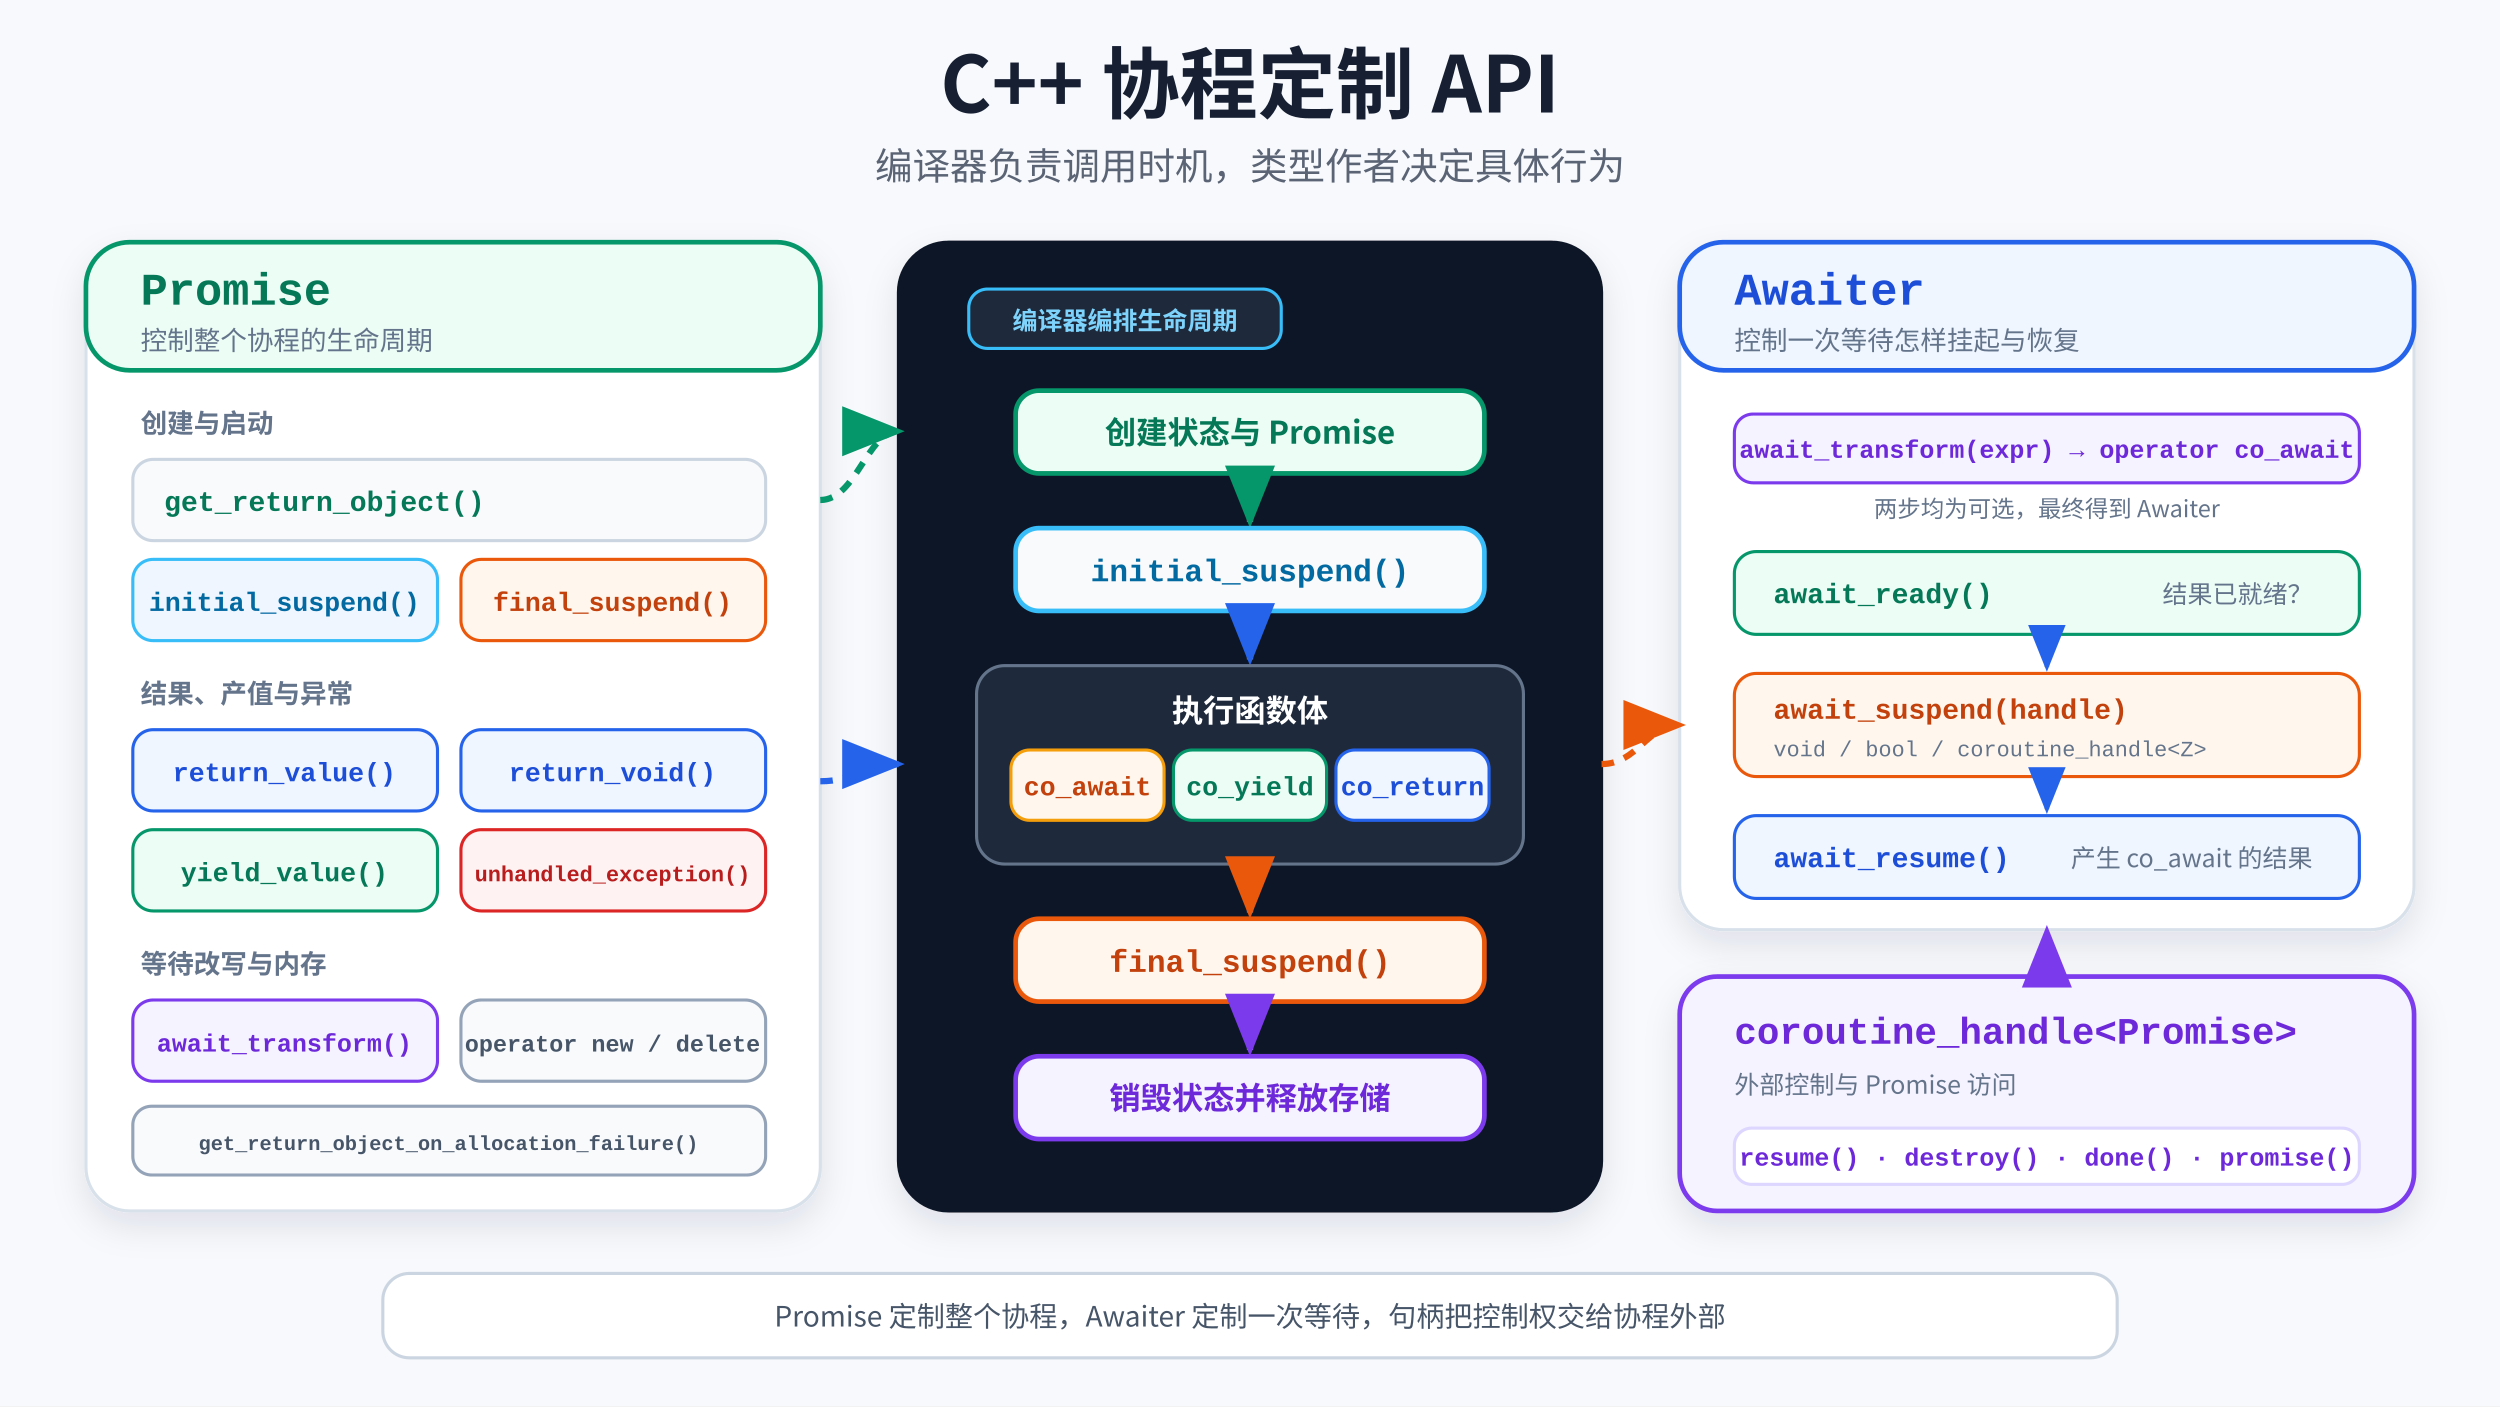
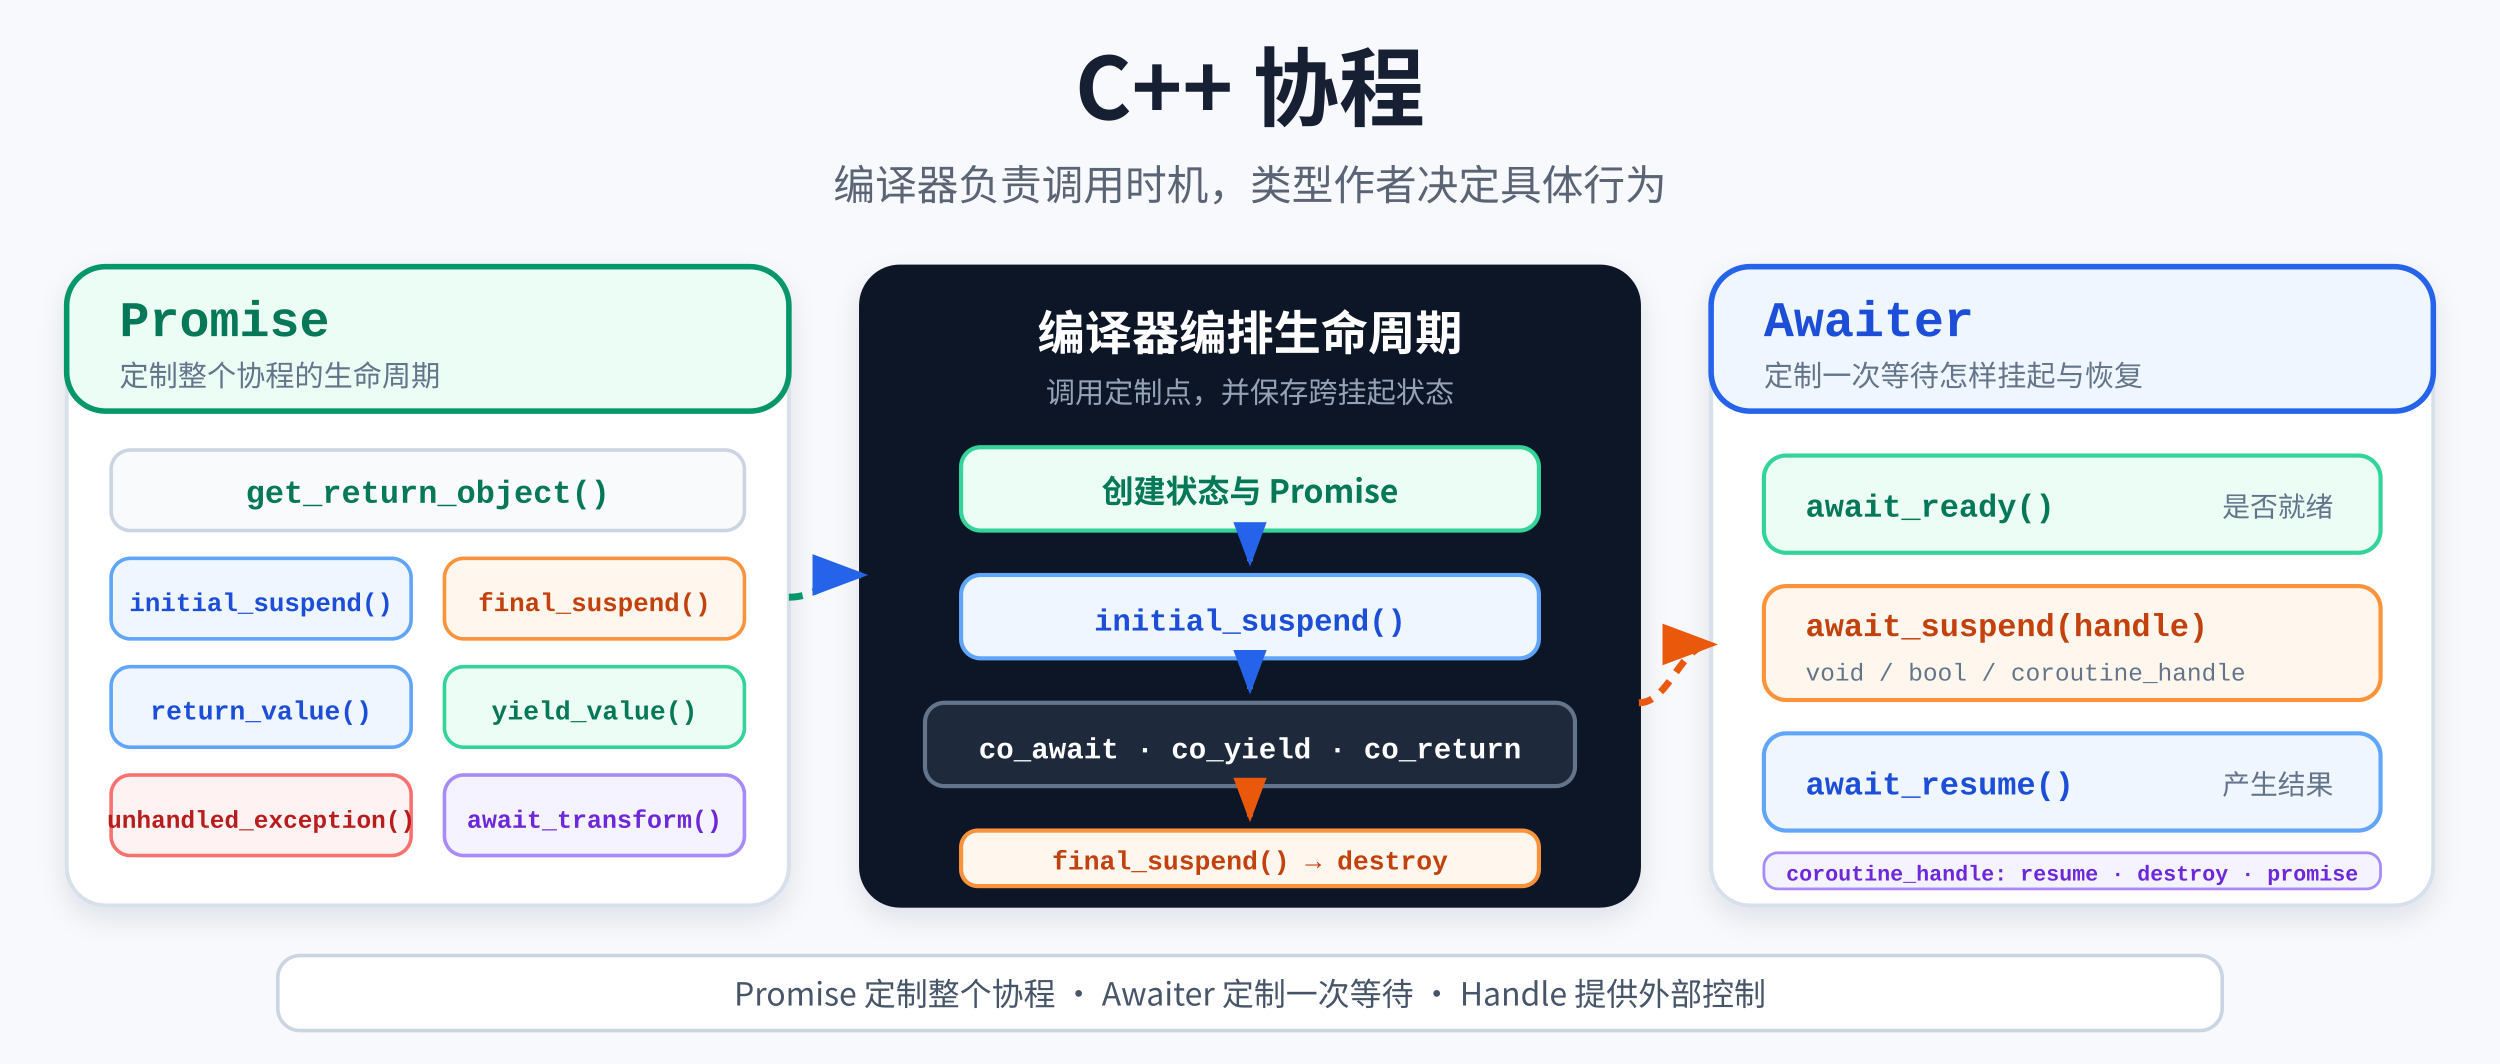
- <svg xmlns="http://www.w3.org/2000/svg" width="1600" height="900" viewBox="0 0 1600 900">
+ <svg xmlns="http://www.w3.org/2000/svg" width="900" height="383" viewBox="0 0 900 383">
  <defs>
    <style>
      text {
        font-family: "Microsoft YaHei", "PingFang SC", "Noto Sans CJK SC", Arial, sans-serif;
        letter-spacing: 0;
      }
-       .code { font-family: "Cascadia Code", Consolas, "Courier New", monospace; }
+       .code {
+         font-family: "Cascadia Code", Consolas, "Courier New", monospace;
+       }
    </style>
-     <filter id="shadow" x="-15%" y="-20%" width="130%" height="145%">
-       <feDropShadow dx="0" dy="9" stdDeviation="11" flood-color="#0f172a" flood-opacity="0.10" />
+     <filter id="shadow" x="-10%" y="-12%" width="120%" height="130%">
+       <feDropShadow dx="0" dy="4" stdDeviation="5" flood-color="#0f172a" flood-opacity="0.10" />
    </filter>
-     <marker id="arrow-green" markerWidth="11" markerHeight="11" refX="9" refY="4" orient="auto" markerUnits="strokeWidth">
-       <path d="M0,0 L0,8 L10,4 z" fill="#059669" />
+     <marker id="arrow-blue" markerWidth="8" markerHeight="8" refX="7" refY="3" orient="auto" markerUnits="strokeWidth">
+       <path d="M0,0 L0,6 L8,3 z" fill="#2563eb" />
    </marker>
-     <marker id="arrow-blue" markerWidth="11" markerHeight="11" refX="9" refY="4" orient="auto" markerUnits="strokeWidth">
-       <path d="M0,0 L0,8 L10,4 z" fill="#2563eb" />
-     </marker>
-     <marker id="arrow-orange" markerWidth="11" markerHeight="11" refX="9" refY="4" orient="auto" markerUnits="strokeWidth">
-       <path d="M0,0 L0,8 L10,4 z" fill="#ea580c" />
-     </marker>
-     <marker id="arrow-purple" markerWidth="11" markerHeight="11" refX="9" refY="4" orient="auto" markerUnits="strokeWidth">
-       <path d="M0,0 L0,8 L10,4 z" fill="#7c3aed" />
+     <marker id="arrow-orange" markerWidth="8" markerHeight="8" refX="7" refY="3" orient="auto" markerUnits="strokeWidth">
+       <path d="M0,0 L0,6 L8,3 z" fill="#ea580c" />
    </marker>
  </defs>
-   <rect width="1600" height="900" fill="#f7f9fc" />
-   <text x="800" y="72" font-size="50" font-weight="700" fill="#172033" text-anchor="middle">C++ 协程定制 API</text>
-   <text x="800" y="115" font-size="24" fill="#5b6475" text-anchor="middle">编译器负责调用时机，类型作者决定具体行为</text>
-   <rect x="55" y="155" width="470" height="620" rx="28" fill="#ffffff" stroke="#d8e0ea" stroke-width="2" filter="url(#shadow)" />
-   <rect x="55" y="155" width="470" height="82" rx="28" fill="#ecfdf5" stroke="#059669" stroke-width="3" />
-   <text x="90" y="195" class="code" font-size="29" font-weight="700" fill="#047857">Promise</text>
-   <text x="90" y="224" font-size="17" fill="#64748b">控制整个协程的生命周期</text>
-   <text x="90" y="277" font-size="17" font-weight="700" fill="#64748b">创建与启动</text>
-   <rect x="85" y="294" width="405" height="52" rx="13" fill="#f8fafc" stroke="#cbd5e1" stroke-width="2" />
-   <text x="105" y="327" class="code" font-size="18" font-weight="700" fill="#047857">get_return_object()</text>
-   <rect x="85" y="358" width="195" height="52" rx="13" fill="#eff6ff" stroke="#38bdf8" stroke-width="2" />
-   <text x="182" y="391" class="code" font-size="17" font-weight="700" fill="#0369a1" text-anchor="middle">initial_suspend()</text>
-   <rect x="295" y="358" width="195" height="52" rx="13" fill="#fff7ed" stroke="#ea580c" stroke-width="2" />
-   <text x="392" y="391" class="code" font-size="17" font-weight="700" fill="#c2410c" text-anchor="middle">final_suspend()</text>
-   <text x="90" y="450" font-size="17" font-weight="700" fill="#64748b">结果、产值与异常</text>
-   <rect x="85" y="467" width="195" height="52" rx="13" fill="#eff6ff" stroke="#2563eb" stroke-width="2" />
-   <text x="182" y="500" class="code" font-size="17" font-weight="700" fill="#1d4ed8" text-anchor="middle">return_value()</text>
-   <rect x="295" y="467" width="195" height="52" rx="13" fill="#eff6ff" stroke="#2563eb" stroke-width="2" />
-   <text x="392" y="500" class="code" font-size="17" font-weight="700" fill="#1d4ed8" text-anchor="middle">return_void()</text>
-   <rect x="85" y="531" width="195" height="52" rx="13" fill="#ecfdf5" stroke="#059669" stroke-width="2" />
-   <text x="182" y="564" class="code" font-size="17" font-weight="700" fill="#047857" text-anchor="middle">yield_value()</text>
-   <rect x="295" y="531" width="195" height="52" rx="13" fill="#fef2f2" stroke="#dc2626" stroke-width="2" />
-   <text x="392" y="564" class="code" font-size="14" font-weight="700" fill="#b91c1c" text-anchor="middle">unhandled_exception()</text>
-   <text x="90" y="623" font-size="17" font-weight="700" fill="#64748b">等待改写与内存</text>
-   <rect x="85" y="640" width="195" height="52" rx="13" fill="#f5f3ff" stroke="#7c3aed" stroke-width="2" />
-   <text x="182" y="673" class="code" font-size="16" font-weight="700" fill="#6d28d9" text-anchor="middle">await_transform()</text>
-   <rect x="295" y="640" width="195" height="52" rx="13" fill="#f8fafc" stroke="#94a3b8" stroke-width="2" />
-   <text x="392" y="673" class="code" font-size="15" font-weight="700" fill="#475569" text-anchor="middle">operator new / delete</text>
-   <rect x="85" y="708" width="405" height="44" rx="12" fill="#f8fafc" stroke="#94a3b8" stroke-width="2" />
-   <text x="287" y="736" class="code" font-size="13" font-weight="700" fill="#475569" text-anchor="middle">get_return_object_on_allocation_failure()</text>
-   <rect x="575" y="155" width="450" height="620" rx="32" fill="#111827" stroke="#111827" stroke-width="2" filter="url(#shadow)" />
-   <rect x="620" y="185" width="200" height="38" rx="12" fill="#1e293b" stroke="#38bdf8" stroke-width="2" />
-   <text x="720" y="211" font-size="16" font-weight="700" fill="#7dd3fc" text-anchor="middle">编译器编排生命周期</text>
-   <rect x="650" y="250" width="300" height="53" rx="15" fill="#ecfdf5" stroke="#059669" stroke-width="3" />
-   <text x="800" y="284" font-size="20" font-weight="700" fill="#047857" text-anchor="middle">创建状态与 Promise</text>
-   <line x1="800" y1="303" x2="800" y2="334" stroke="#94a3b8" stroke-width="4" marker-end="url(#arrow-green)" />
-   <rect x="650" y="338" width="300" height="53" rx="15" fill="#f8fafc" stroke="#38bdf8" stroke-width="3" />
-   <text x="800" y="372" class="code" font-size="20" font-weight="700" fill="#0369a1" text-anchor="middle">initial_suspend()</text>
-   <line x1="800" y1="391" x2="800" y2="422" stroke="#94a3b8" stroke-width="4" marker-end="url(#arrow-blue)" />
-   <rect x="625" y="426" width="350" height="127" rx="18" fill="#1e293b" stroke="#64748b" stroke-width="2" />
-   <text x="800" y="462" font-size="20" font-weight="700" fill="#ffffff" text-anchor="middle">执行函数体</text>
-   <rect x="647" y="480" width="98" height="45" rx="12" fill="#fff7ed" stroke="#f59e0b" stroke-width="2" />
-   <text x="696" y="509" class="code" font-size="17" font-weight="700" fill="#c2410c" text-anchor="middle">co_await</text>
-   <rect x="751" y="480" width="98" height="45" rx="12" fill="#ecfdf5" stroke="#059669" stroke-width="2" />
-   <text x="800" y="509" class="code" font-size="17" font-weight="700" fill="#047857" text-anchor="middle">co_yield</text>
-   <rect x="855" y="480" width="98" height="45" rx="12" fill="#eff6ff" stroke="#2563eb" stroke-width="2" />
-   <text x="904" y="509" class="code" font-size="17" font-weight="700" fill="#1d4ed8" text-anchor="middle">co_return</text>
-   <line x1="800" y1="553" x2="800" y2="584" stroke="#94a3b8" stroke-width="4" marker-end="url(#arrow-orange)" />
-   <rect x="650" y="588" width="300" height="53" rx="15" fill="#fff7ed" stroke="#ea580c" stroke-width="3" />
-   <text x="800" y="622" class="code" font-size="20" font-weight="700" fill="#c2410c" text-anchor="middle">final_suspend()</text>
-   <line x1="800" y1="641" x2="800" y2="672" stroke="#94a3b8" stroke-width="4" marker-end="url(#arrow-purple)" />
-   <rect x="650" y="676" width="300" height="53" rx="15" fill="#f5f3ff" stroke="#7c3aed" stroke-width="3" />
-   <text x="800" y="710" font-size="20" font-weight="700" fill="#6d28d9" text-anchor="middle">销毁状态并释放存储</text>
-   <rect x="1075" y="155" width="470" height="440" rx="28" fill="#ffffff" stroke="#d8e0ea" stroke-width="2" filter="url(#shadow)" />
-   <rect x="1075" y="155" width="470" height="82" rx="28" fill="#eff6ff" stroke="#2563eb" stroke-width="3" />
-   <text x="1110" y="195" class="code" font-size="29" font-weight="700" fill="#1d4ed8">Awaiter</text>
-   <text x="1110" y="224" font-size="17" fill="#64748b">控制一次等待怎样挂起与恢复</text>
-   <rect x="1110" y="265" width="400" height="44" rx="12" fill="#f5f3ff" stroke="#7c3aed" stroke-width="2" />
-   <text x="1310" y="293" class="code" font-size="16" font-weight="700" fill="#6d28d9" text-anchor="middle">await_transform(expr) → operator co_await</text>
-   <text x="1310" y="331" font-size="15" fill="#64748b" text-anchor="middle">两步均为可选，最终得到 Awaiter</text>
-   <rect x="1110" y="353" width="400" height="53" rx="14" fill="#ecfdf5" stroke="#059669" stroke-width="2" />
-   <text x="1135" y="386" class="code" font-size="18" font-weight="700" fill="#047857">await_ready()</text>
-   <text x="1480" y="386" font-size="16" fill="#64748b" text-anchor="end">结果已就绪？</text>
-   <line x1="1310" y1="406" x2="1310" y2="427" stroke="#94a3b8" stroke-width="3" marker-end="url(#arrow-blue)" />
-   <rect x="1110" y="431" width="400" height="66" rx="14" fill="#fff7ed" stroke="#ea580c" stroke-width="2" />
-   <text x="1135" y="460" class="code" font-size="18" font-weight="700" fill="#c2410c">await_suspend(handle)</text>
-   <text x="1135" y="484" class="code" font-size="14" fill="#64748b">void / bool / coroutine_handle&lt;Z&gt;</text>
-   <line x1="1310" y1="497" x2="1310" y2="518" stroke="#94a3b8" stroke-width="3" marker-end="url(#arrow-blue)" />
-   <rect x="1110" y="522" width="400" height="53" rx="14" fill="#eff6ff" stroke="#2563eb" stroke-width="2" />
-   <text x="1135" y="555" class="code" font-size="18" font-weight="700" fill="#1d4ed8">await_resume()</text>
-   <text x="1480" y="555" font-size="16" fill="#64748b" text-anchor="end">产生 co_await 的结果</text>
-   <rect x="1075" y="625" width="470" height="150" rx="24" fill="#f5f3ff" stroke="#7c3aed" stroke-width="3" filter="url(#shadow)" />
-   <text x="1110" y="668" class="code" font-size="24" font-weight="700" fill="#6d28d9">coroutine_handle&lt;Promise&gt;</text>
-   <text x="1110" y="700" font-size="16" fill="#64748b">外部控制与 Promise 访问</text>
-   <rect x="1110" y="722" width="400" height="36" rx="11" fill="#ffffff" stroke="#ddd6fe" stroke-width="2" />
-   <text x="1310" y="746" class="code" font-size="16" font-weight="700" fill="#6d28d9" text-anchor="middle">resume() · destroy() · done() · promise()</text>
-   <path d="M525 320 C548 320 555 276 575 276" fill="none" stroke="#059669" stroke-width="4" stroke-dasharray="8 7" marker-end="url(#arrow-green)" />
-   <path d="M525 500 C548 500 555 489 575 489" fill="none" stroke="#2563eb" stroke-width="4" stroke-dasharray="8 7" marker-end="url(#arrow-blue)" />
-   <path d="M1025 489 C1048 489 1054 464 1075 464" fill="none" stroke="#ea580c" stroke-width="4" stroke-dasharray="8 7" marker-end="url(#arrow-orange)" />
-   <path d="M1310 625 L1310 596" fill="none" stroke="#7c3aed" stroke-width="4" stroke-dasharray="8 7" marker-end="url(#arrow-purple)" />
-   <rect x="245" y="815" width="1110" height="54" rx="17" fill="#ffffff" stroke="#cbd5e1" stroke-width="2" />
-   <text x="800" y="849" font-size="18" fill="#475569" text-anchor="middle">Promise 定制整个协程，Awaiter 定制一次等待，句柄把控制权交给协程外部</text>
+   <rect width="900" height="383" fill="#f7f9fc" />
+   <text x="450" y="43" font-size="31" font-weight="700" fill="#172033" text-anchor="middle">C++ 协程</text>
+   <text x="450" y="72" font-size="15" fill="#5b6475" text-anchor="middle">编译器负责调用时机，类型作者决定具体行为</text>
+   <rect x="24" y="96" width="260" height="230" rx="14" fill="#ffffff" stroke="#d8e0ea" stroke-width="1.5" filter="url(#shadow)" />
+   <rect x="24" y="96" width="260" height="52" rx="14" fill="#ecfdf5" stroke="#059669" stroke-width="2" />
+   <text x="43" y="121" class="code" font-size="18" font-weight="700" fill="#047857">Promise</text>
+   <text x="43" y="139" font-size="10.5" fill="#64748b">定制整个协程的生命周期</text>
+   <rect x="40" y="162" width="228" height="29" rx="7" fill="#f8fafc" stroke="#cbd5e1" stroke-width="1.3" />
+   <text x="154" y="181" class="code" font-size="11.5" font-weight="700" fill="#047857" text-anchor="middle">get_return_object()</text>
+   <rect x="40" y="201" width="108" height="29" rx="7" fill="#eff6ff" stroke="#60a5fa" stroke-width="1.3" />
+   <text x="94" y="220" class="code" font-size="9.3" font-weight="700" fill="#1d4ed8" text-anchor="middle">initial_suspend()</text>
+   <rect x="160" y="201" width="108" height="29" rx="7" fill="#fff7ed" stroke="#fb923c" stroke-width="1.3" />
+   <text x="214" y="220" class="code" font-size="9.3" font-weight="700" fill="#c2410c" text-anchor="middle">final_suspend()</text>
+   <rect x="40" y="240" width="108" height="29" rx="7" fill="#eff6ff" stroke="#60a5fa" stroke-width="1.3" />
+   <text x="94" y="259" class="code" font-size="9.5" font-weight="700" fill="#1d4ed8" text-anchor="middle">return_value()</text>
+   <rect x="160" y="240" width="108" height="29" rx="7" fill="#ecfdf5" stroke="#34d399" stroke-width="1.3" />
+   <text x="214" y="259" class="code" font-size="9.5" font-weight="700" fill="#047857" text-anchor="middle">yield_value()</text>
+   <rect x="40" y="279" width="108" height="29" rx="7" fill="#fef2f2" stroke="#f87171" stroke-width="1.3" />
+   <text x="94" y="298" class="code" font-size="8.8" font-weight="700" fill="#b91c1c" text-anchor="middle">unhandled_exception()</text>
+   <rect x="160" y="279" width="108" height="29" rx="7" fill="#f5f3ff" stroke="#a78bfa" stroke-width="1.3" />
+   <text x="214" y="298" class="code" font-size="9" font-weight="700" fill="#6d28d9" text-anchor="middle">await_transform()</text>
+   <rect x="310" y="96" width="280" height="230" rx="14" fill="#111827" stroke="#111827" stroke-width="1.5" filter="url(#shadow)" />
+   <text x="450" y="126" font-size="17" font-weight="700" fill="#ffffff" text-anchor="middle">编译器编排生命周期</text>
+   <text x="450" y="145" font-size="10.5" fill="#94a3b8" text-anchor="middle">调用定制点，并保存跨挂起状态</text>
+   <rect x="346" y="161" width="208" height="30" rx="7" fill="#ecfdf5" stroke="#34d399" stroke-width="1.5" />
+   <text x="450" y="181" font-size="11.5" font-weight="700" fill="#047857" text-anchor="middle">创建状态与 Promise</text>
+   <line x1="450" y1="191" x2="450" y2="202" stroke="#94a3b8" stroke-width="2" marker-end="url(#arrow-blue)" />
+   <rect x="346" y="207" width="208" height="30" rx="7" fill="#eff6ff" stroke="#60a5fa" stroke-width="1.5" />
+   <text x="450" y="227" class="code" font-size="11" font-weight="700" fill="#1d4ed8" text-anchor="middle">initial_suspend()</text>
+   <line x1="450" y1="237" x2="450" y2="248" stroke="#94a3b8" stroke-width="2" marker-end="url(#arrow-blue)" />
+   <rect x="333" y="253" width="234" height="30" rx="7" fill="#1e293b" stroke="#64748b" stroke-width="1.5" />
+   <text x="450" y="273" class="code" font-size="10.5" font-weight="700" fill="#ffffff" text-anchor="middle">co_await · co_yield · co_return</text>
+   <line x1="450" y1="283" x2="450" y2="294" stroke="#94a3b8" stroke-width="2" marker-end="url(#arrow-orange)" />
+   <rect x="346" y="299" width="208" height="20" rx="6" fill="#fff7ed" stroke="#fb923c" stroke-width="1.5" />
+   <text x="450" y="313" class="code" font-size="9.5" font-weight="700" fill="#c2410c" text-anchor="middle">final_suspend() → destroy</text>
+   <rect x="616" y="96" width="260" height="230" rx="14" fill="#ffffff" stroke="#d8e0ea" stroke-width="1.5" filter="url(#shadow)" />
+   <rect x="616" y="96" width="260" height="52" rx="14" fill="#eff6ff" stroke="#2563eb" stroke-width="2" />
+   <text x="635" y="121" class="code" font-size="18" font-weight="700" fill="#1d4ed8">Awaiter</text>
+   <text x="635" y="139" font-size="10.5" fill="#64748b">定制一次等待怎样挂起与恢复</text>
+   <rect x="635" y="164" width="222" height="35" rx="8" fill="#ecfdf5" stroke="#34d399" stroke-width="1.5" />
+   <text x="650" y="186" class="code" font-size="11.5" font-weight="700" fill="#047857">await_ready()</text>
+   <text x="840" y="186" font-size="10" fill="#64748b" text-anchor="end">是否就绪</text>
+   <rect x="635" y="211" width="222" height="41" rx="8" fill="#fff7ed" stroke="#fb923c" stroke-width="1.5" />
+   <text x="650" y="229" class="code" font-size="11.5" font-weight="700" fill="#c2410c">await_suspend(handle)</text>
+   <text x="650" y="245" class="code" font-size="8.8" fill="#64748b">void / bool / coroutine_handle</text>
+   <rect x="635" y="264" width="222" height="35" rx="8" fill="#eff6ff" stroke="#60a5fa" stroke-width="1.5" />
+   <text x="650" y="286" class="code" font-size="11.5" font-weight="700" fill="#1d4ed8">await_resume()</text>
+   <text x="840" y="286" font-size="10" fill="#64748b" text-anchor="end">产生结果</text>
+   <rect x="635" y="307" width="222" height="13" rx="5" fill="#f5f3ff" stroke="#a78bfa" stroke-width="1" />
+   <text x="746" y="317" class="code" font-size="7.8" font-weight="700" fill="#6d28d9" text-anchor="middle">coroutine_handle: resume · destroy · promise</text>
+   <path d="M284 215 C295 215 299 207 310 207" fill="none" stroke="#059669" stroke-width="2.5" stroke-dasharray="5 4" marker-end="url(#arrow-blue)" />
+   <path d="M590 253 C601 253 605 232 616 232" fill="none" stroke="#ea580c" stroke-width="2.5" stroke-dasharray="5 4" marker-end="url(#arrow-orange)" />
+   <rect x="100" y="344" width="700" height="27" rx="8" fill="#ffffff" stroke="#cbd5e1" stroke-width="1.3" />
+   <text x="450" y="362" font-size="11.5" fill="#475569" text-anchor="middle">Promise 定制整个协程 · Awaiter 定制一次等待 · Handle 提供外部控制</text>
</svg>
